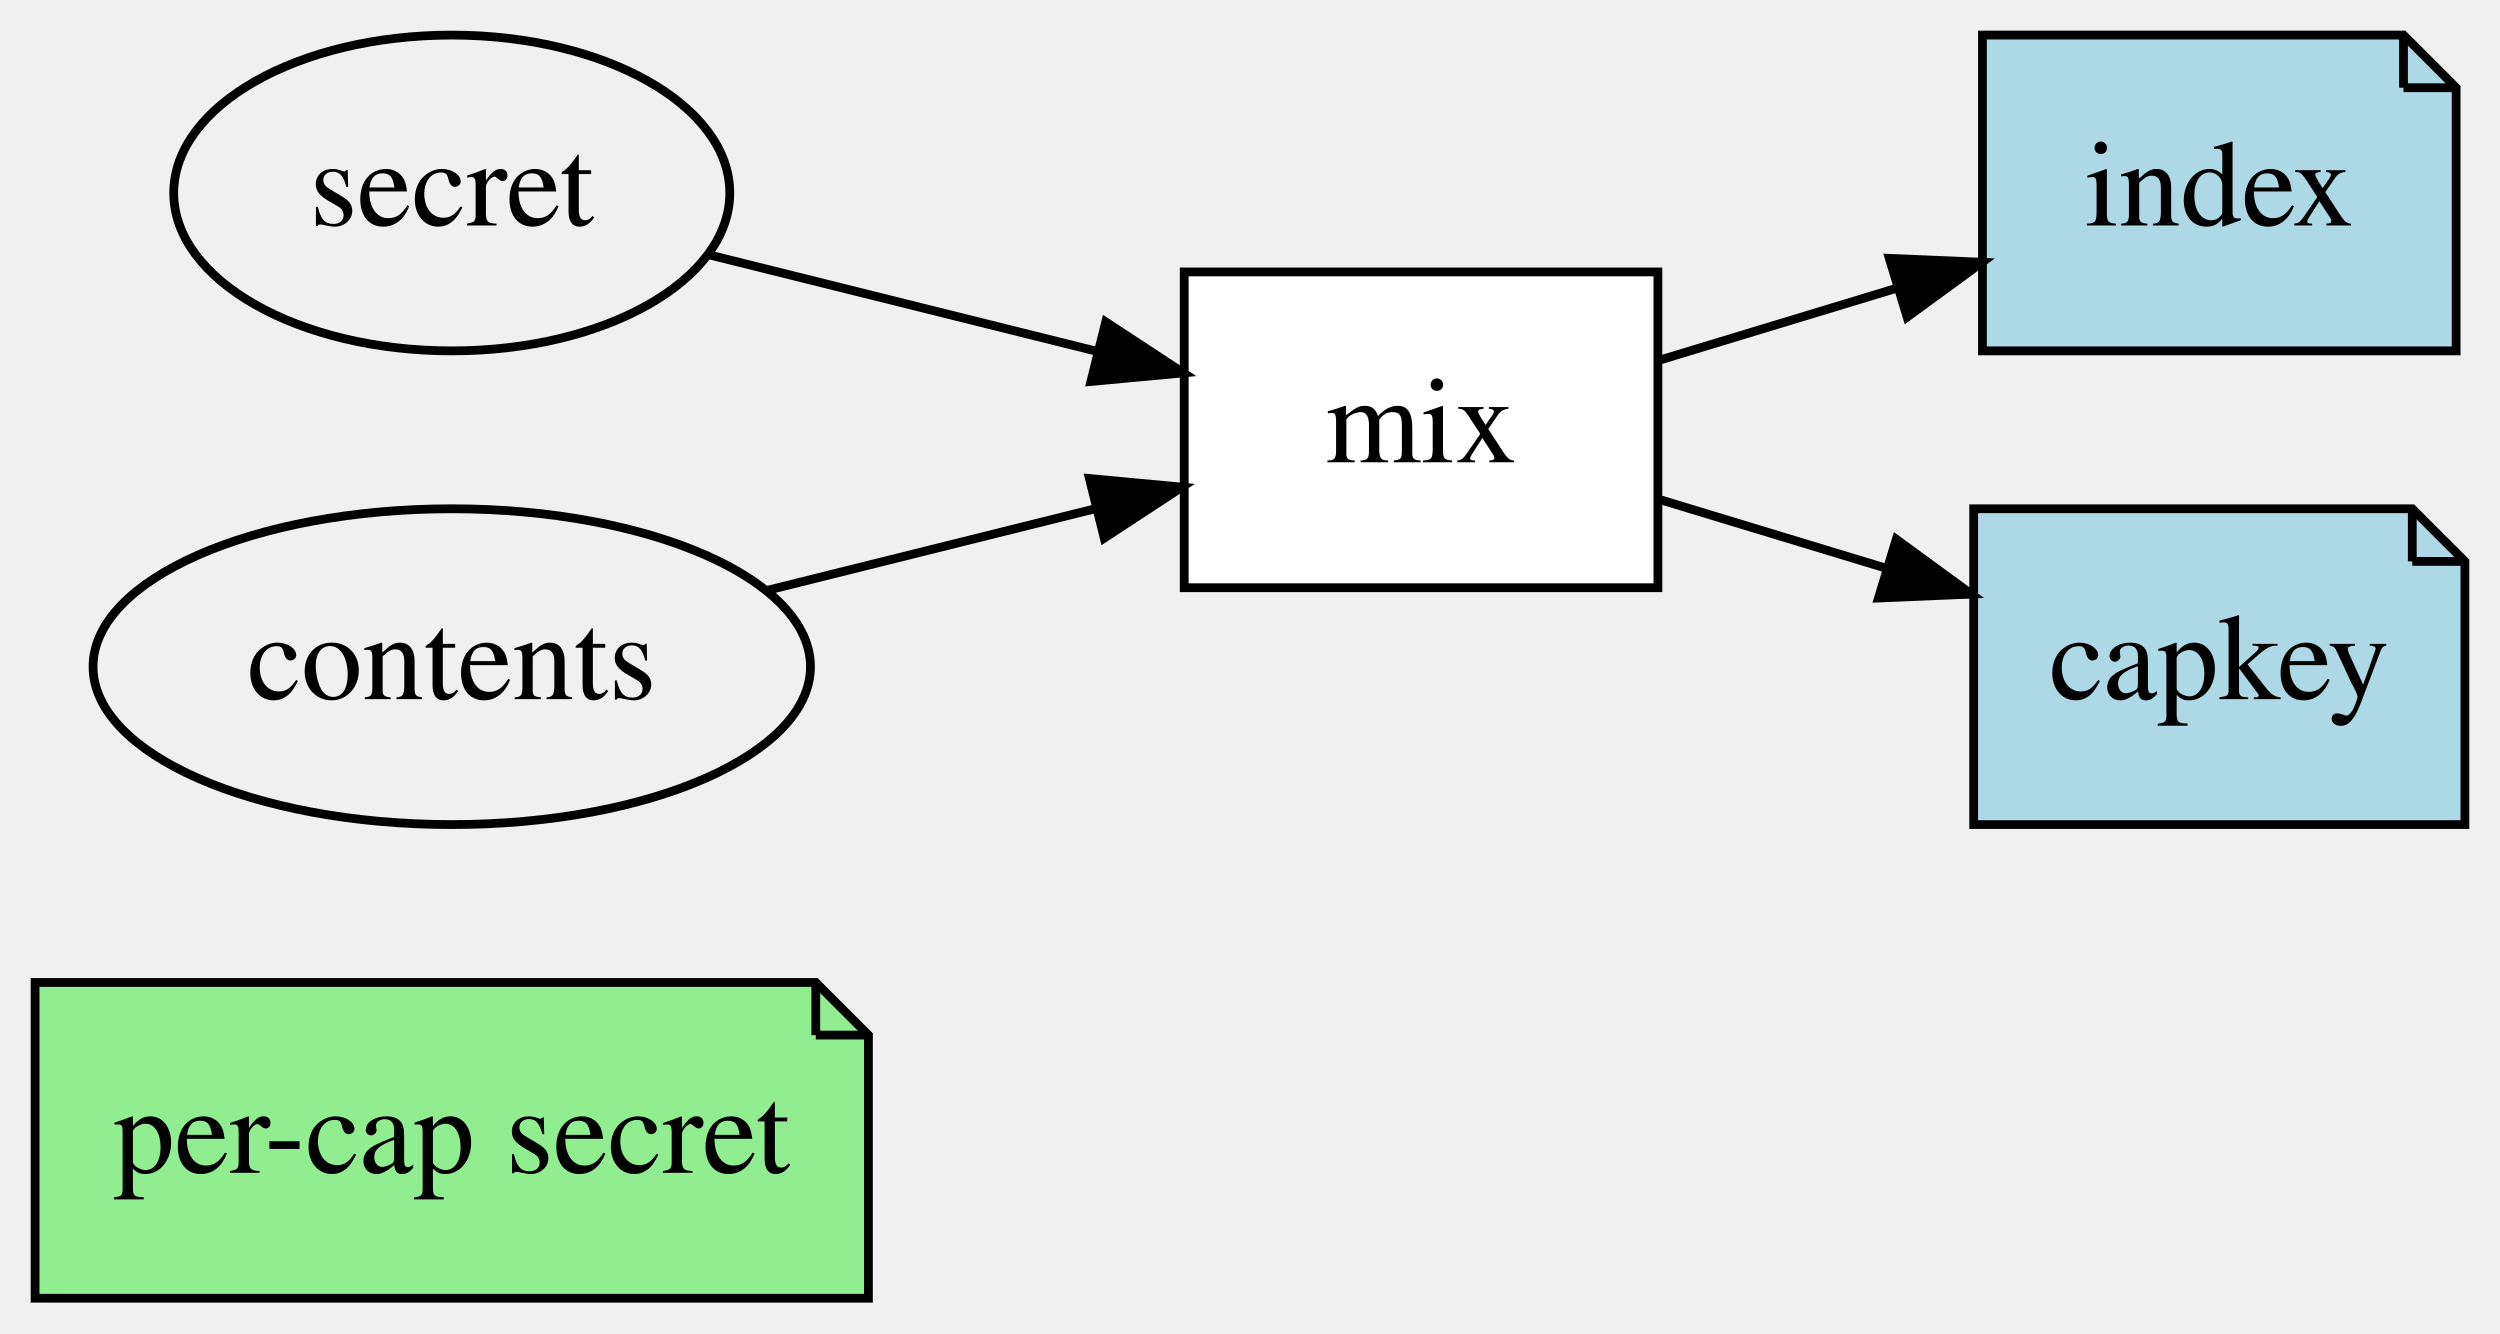
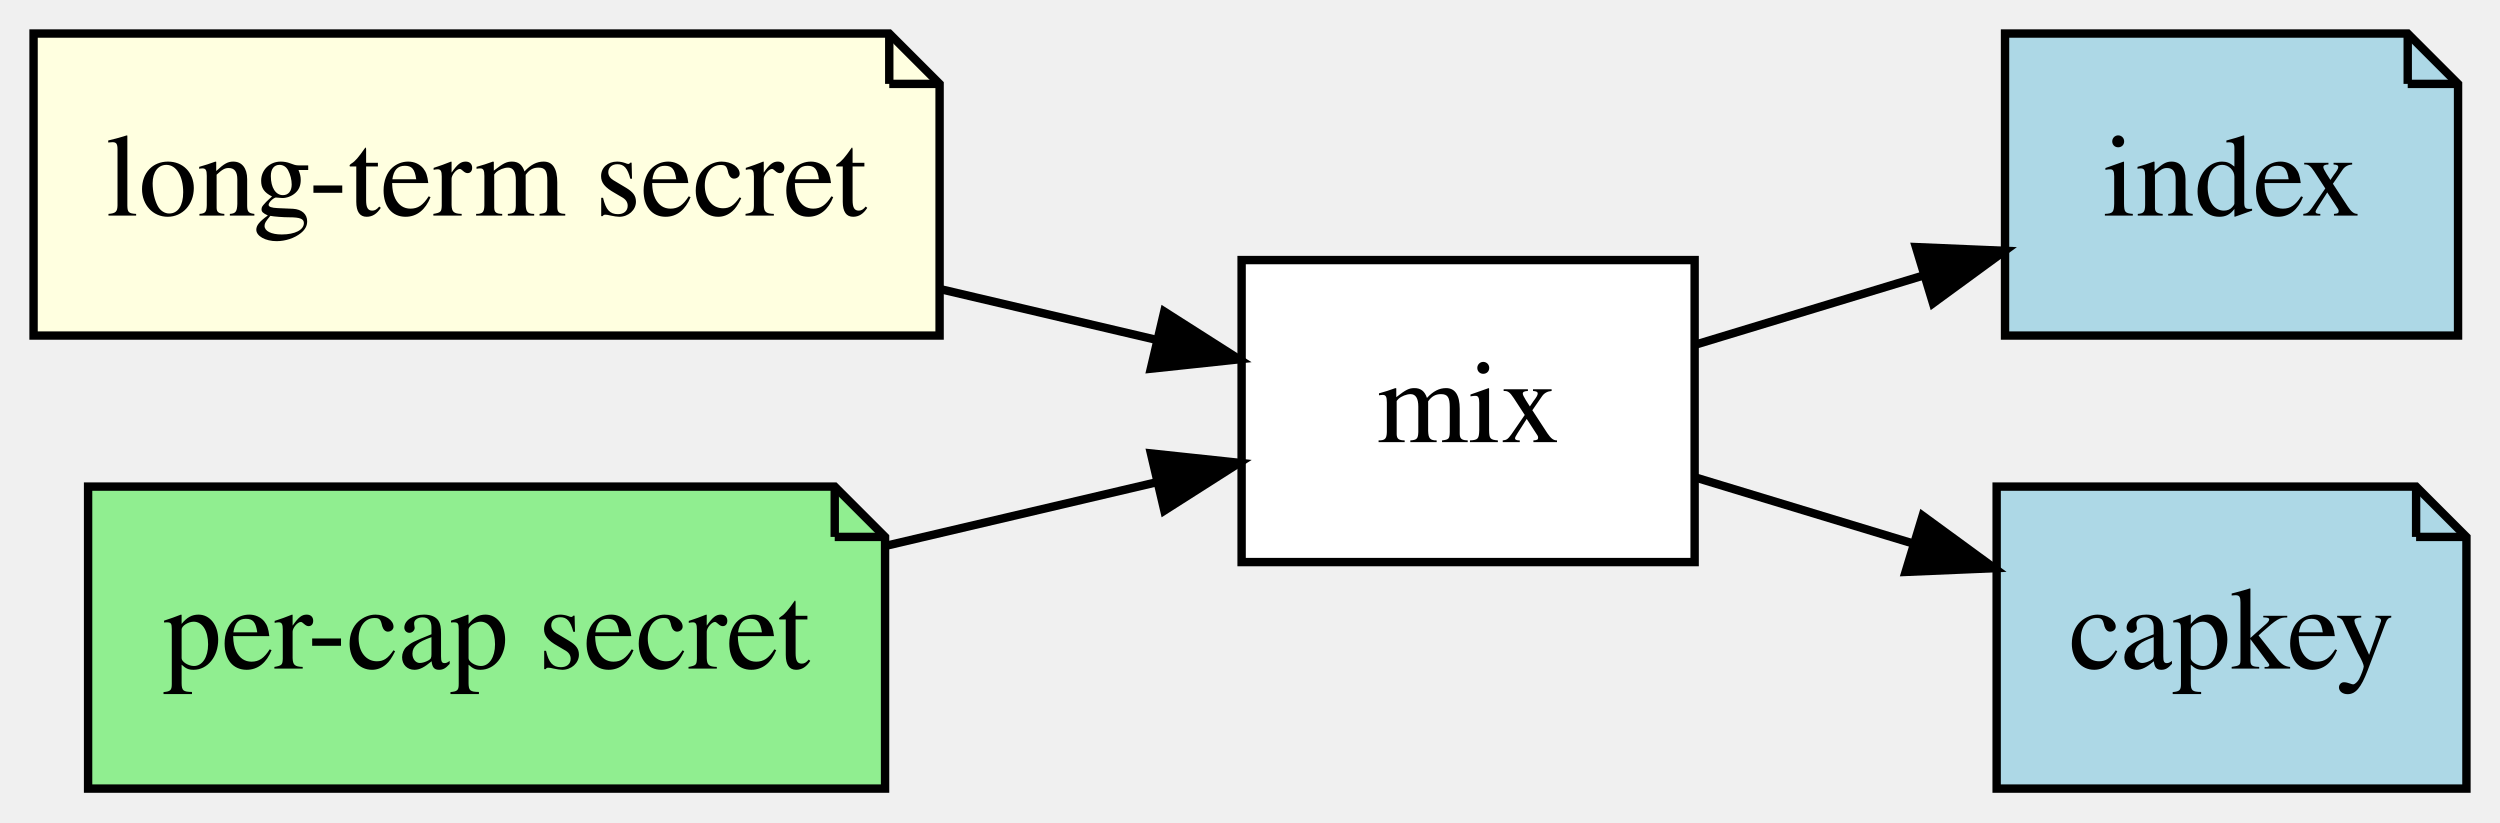
- <svg xmlns="http://www.w3.org/2000/svg" width="285pt" height="152pt" viewBox="0.00 0.00 285.00 152.00">
-   <g id="graph0" class="graph" transform="scale(1 1) rotate(0) translate(4 148)">
+ <svg xmlns="http://www.w3.org/2000/svg" width="298pt" height="98pt" viewBox="0.00 0.00 298.00 98.00">
+   <g id="graph0" class="graph" transform="scale(1 1) rotate(0) translate(4 94)">
    <g id="node1" class="node">
-       <polygon fill="lightgreen" stroke="black" points="89,-36 0,-36 0,-0 95,-0 95,-30 89,-36" />
-       <polyline fill="none" stroke="black" points="89,-36 89,-30 " />
-       <polyline fill="none" stroke="black" points="95,-30 89,-30 " />
-       <text text-anchor="middle" x="47.5" y="-14.3" font-family="Times,serif" font-size="14.00">per-cap secret</text>
+       <polygon fill="lightyellow" stroke="black" points="102,-90 0,-90 0,-54 108,-54 108,-84 102,-90" />
+       <polyline fill="none" stroke="black" points="102,-90 102,-84 " />
+       <polyline fill="none" stroke="black" points="108,-84 102,-84 " />
+       <text text-anchor="middle" x="54" y="-68.3" font-family="Times,serif" font-size="14.00">long-term secret</text>
+     </g>
+     <g id="node3" class="node">
+       <polygon fill="white" stroke="black" points="198,-63 144,-63 144,-27 198,-27 198,-63" />
+       <text text-anchor="middle" x="171" y="-41.3" font-family="Times,serif" font-size="14.00">mix</text>
+     </g>
+     <g id="edge1" class="edge">
+       <path fill="none" stroke="black" d="M108.124,-59.527C116.814,-57.487 125.638,-55.416 133.795,-53.5" />
+       <polygon fill="black" stroke="black" points="134.777,-56.865 143.712,-51.172 133.177,-50.05 134.777,-56.865" />
    </g>
    <g id="node2" class="node">
-       <polygon fill="white" stroke="black" points="185,-117 131,-117 131,-81 185,-81 185,-117" />
-       <text text-anchor="middle" x="158" y="-95.3" font-family="Times,serif" font-size="14.00">mix</text>
+       <polygon fill="lightgreen" stroke="black" points="95.5,-36 6.5,-36 6.5,-0 101.5,-0 101.5,-30 95.5,-36" />
+       <polyline fill="none" stroke="black" points="95.5,-36 95.5,-30 " />
+       <polyline fill="none" stroke="black" points="101.5,-30 95.5,-30 " />
+       <text text-anchor="middle" x="54" y="-14.3" font-family="Times,serif" font-size="14.00">per-cap secret</text>
    </g>
-     <g id="node3" class="node">
-       <polygon fill="lightblue" stroke="black" points="270,-144 222,-144 222,-108 276,-108 276,-138 270,-144" />
-       <polyline fill="none" stroke="black" points="270,-144 270,-138 " />
-       <polyline fill="none" stroke="black" points="276,-138 270,-138 " />
-       <text text-anchor="middle" x="249" y="-122.3" font-family="Times,serif" font-size="14.00">index</text>
+     <g id="edge2" class="edge">
+       <path fill="none" stroke="black" d="M101.775,-28.982C112.502,-31.5 123.745,-34.14 133.939,-36.533" />
+       <polygon fill="black" stroke="black" points="133.19,-39.953 143.725,-38.831 134.79,-33.138 133.19,-39.953" />
+     </g>
+     <g id="node4" class="node">
+       <polygon fill="lightblue" stroke="black" points="283,-90 235,-90 235,-54 289,-54 289,-84 283,-90" />
+       <polyline fill="none" stroke="black" points="283,-90 283,-84 " />
+       <polyline fill="none" stroke="black" points="289,-84 283,-84 " />
+       <text text-anchor="middle" x="262" y="-68.3" font-family="Times,serif" font-size="14.00">index</text>
    </g>
    <g id="edge3" class="edge">
-       <path fill="none" stroke="black" d="M185.222,-106.955C193.732,-109.537 203.321,-112.446 212.396,-115.199" />
-       <polygon fill="black" stroke="black" points="211.38,-118.548 221.966,-118.102 213.413,-111.85 211.38,-118.548" />
+       <path fill="none" stroke="black" d="M198.222,-52.955C206.732,-55.537 216.321,-58.446 225.396,-61.199" />
+       <polygon fill="black" stroke="black" points="224.38,-64.548 234.966,-64.102 226.413,-57.85 224.38,-64.548" />
    </g>
-     <g id="node4" class="node">
-       <polygon fill="lightblue" stroke="black" points="271,-90 221,-90 221,-54 277,-54 277,-84 271,-90" />
-       <polyline fill="none" stroke="black" points="271,-90 271,-84 " />
-       <polyline fill="none" stroke="black" points="277,-84 271,-84 " />
-       <text text-anchor="middle" x="249" y="-68.3" font-family="Times,serif" font-size="14.00">capkey</text>
+     <g id="node5" class="node">
+       <polygon fill="lightblue" stroke="black" points="284,-36 234,-36 234,-0 290,-0 290,-30 284,-36" />
+       <polyline fill="none" stroke="black" points="284,-36 284,-30 " />
+       <polyline fill="none" stroke="black" points="290,-30 284,-30 " />
+       <text text-anchor="middle" x="262" y="-14.3" font-family="Times,serif" font-size="14.00">capkey</text>
    </g>
    <g id="edge4" class="edge">
-       <path fill="none" stroke="black" d="M185.222,-91.045C193.343,-88.581 202.448,-85.819 211.15,-83.179" />
-       <polygon fill="black" stroke="black" points="212.177,-86.525 220.73,-80.273 210.145,-79.827 212.177,-86.525" />
-     </g>
-     <g id="node5" class="node">
-       <ellipse fill="none" stroke="black" cx="47.5" cy="-126" rx="31.695" ry="18" />
-       <text text-anchor="middle" x="47.5" y="-122.3" font-family="Times,serif" font-size="14.00">secret</text>
-     </g>
-     <g id="edge1" class="edge">
-       <path fill="none" stroke="black" d="M77.007,-118.906C90.446,-115.562 106.629,-111.535 120.913,-107.98" />
-       <polygon fill="black" stroke="black" points="122.053,-111.303 130.912,-105.492 120.363,-104.51 122.053,-111.303" />
-     </g>
-     <g id="node6" class="node">
-       <ellipse fill="none" stroke="black" cx="47.5" cy="-72" rx="40.893" ry="18" />
-       <text text-anchor="middle" x="47.5" y="-68.3" font-family="Times,serif" font-size="14.00">contents</text>
-     </g>
-     <g id="edge2" class="edge">
-       <path fill="none" stroke="black" d="M83.427,-80.692C95.43,-83.678 108.884,-87.026 120.973,-90.035" />
-       <polygon fill="black" stroke="black" points="120.195,-93.448 130.744,-92.466 121.885,-86.655 120.195,-93.448" />
+       <path fill="none" stroke="black" d="M198.222,-37.045C206.343,-34.581 215.448,-31.819 224.15,-29.179" />
+       <polygon fill="black" stroke="black" points="225.177,-32.525 233.73,-26.273 223.145,-25.827 225.177,-32.525" />
    </g>
  </g>
</svg>
